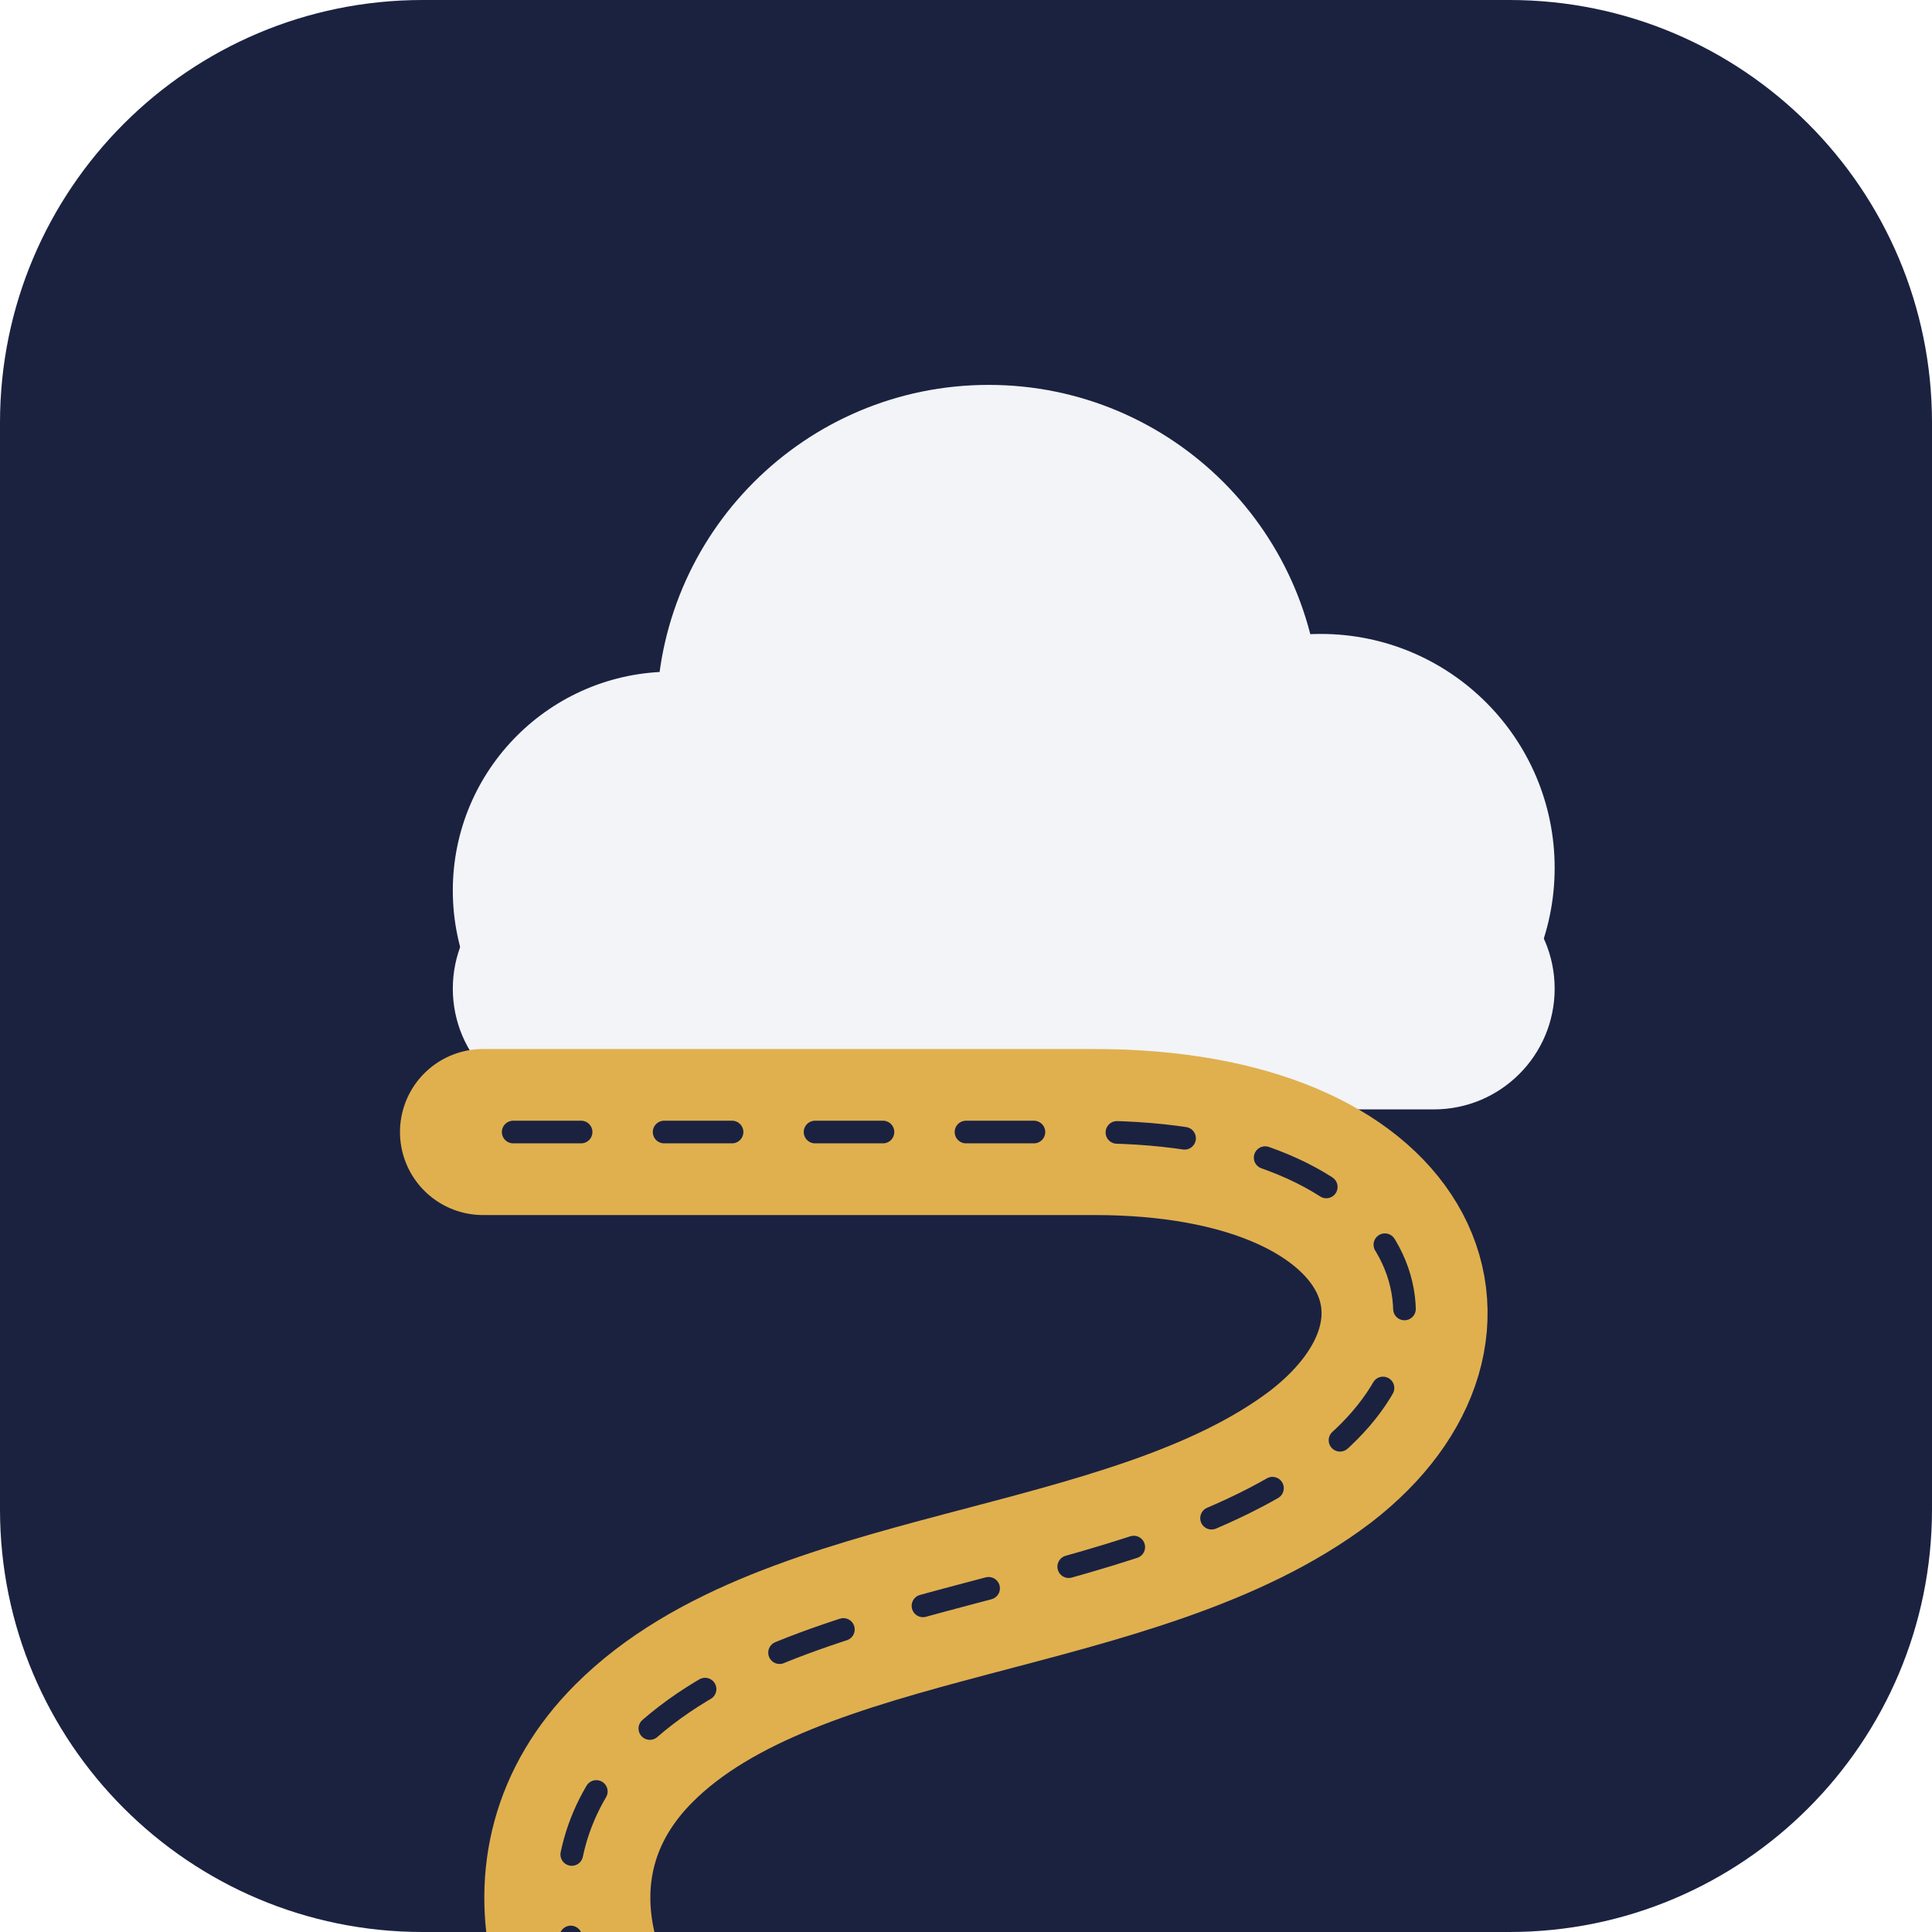
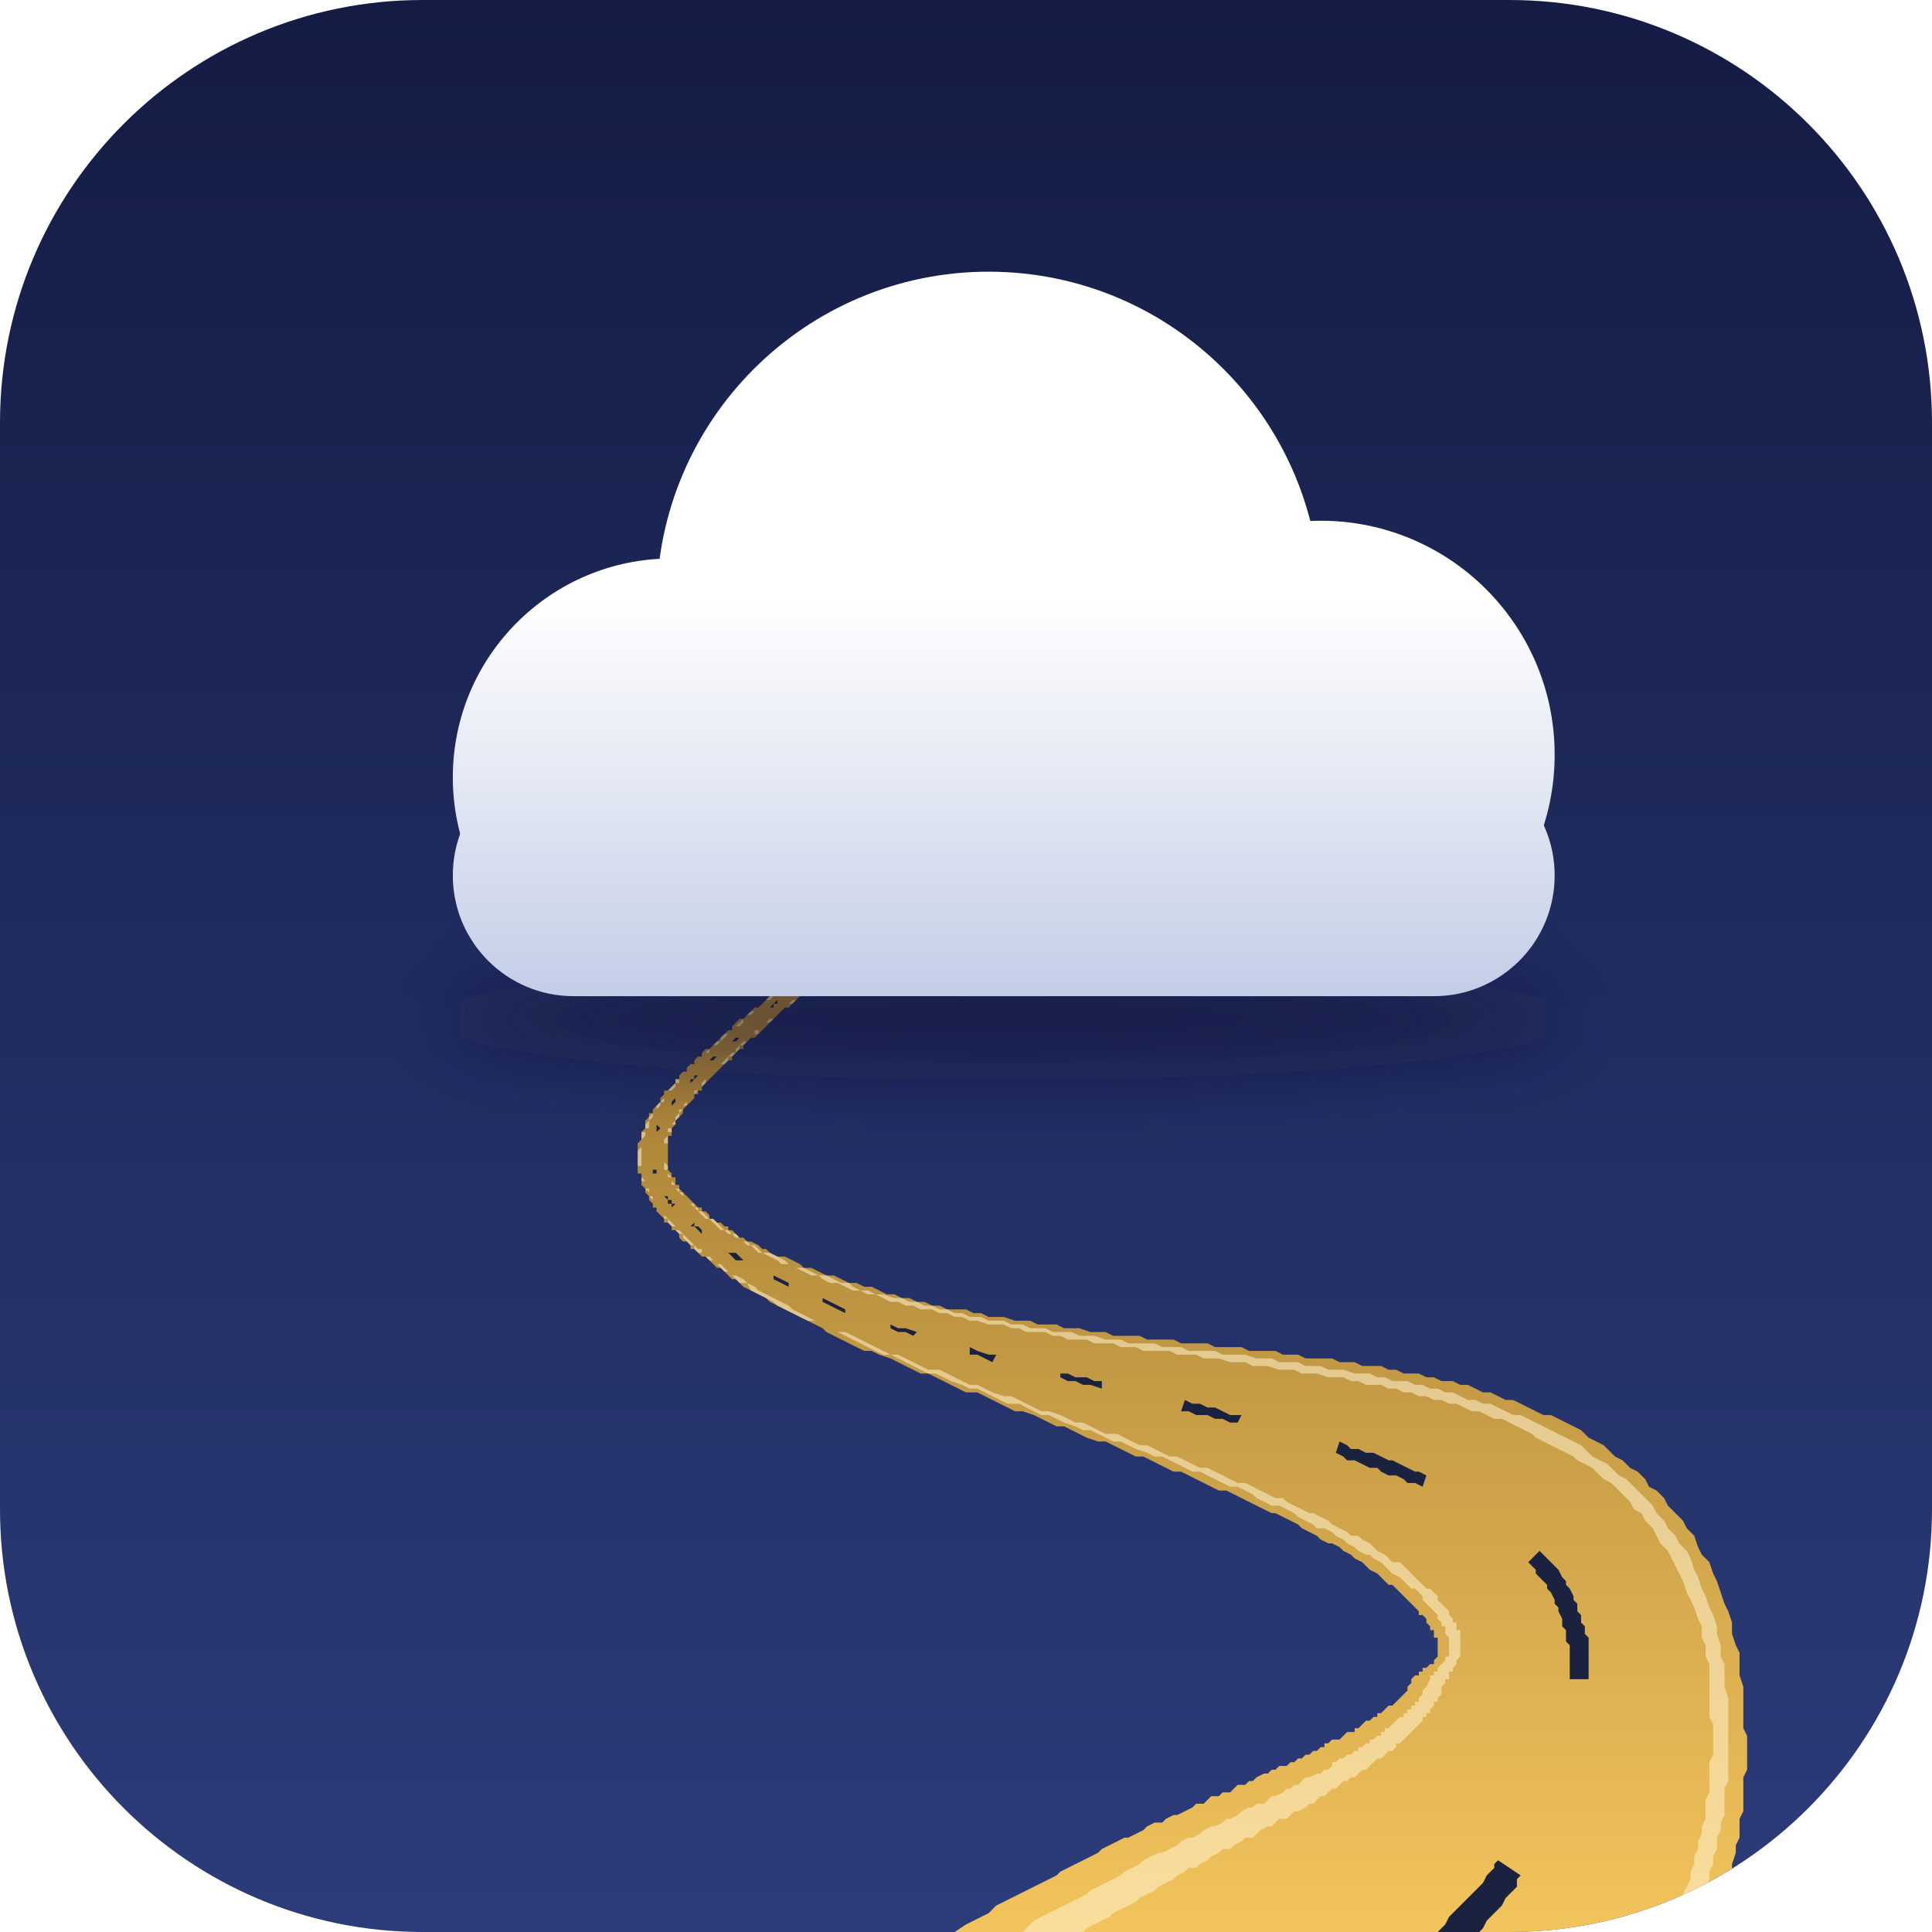
<svg xmlns="http://www.w3.org/2000/svg" viewBox="0 0 512 512">
-   <clipPath id="tile">
-     <rect width="512" height="512" rx="112" />
-   </clipPath>
+   <defs>
+     <clipPath id="tile">
+       <rect width="512" height="512" rx="112" />
+     </clipPath>
+     <linearGradient id="sky" x1="0" y1="0" x2="0" y2="512" gradientUnits="userSpaceOnUse">
+       <stop offset="0" stop-color="#141c44" />
+       <stop offset="1" stop-color="#2c3c7a" />
+     </linearGradient>
+     <linearGradient id="cloud" x1="0" y1="72" x2="0" y2="264" gradientUnits="userSpaceOnUse">
+       <stop offset=".45" stop-color="#fff" />
+       <stop offset="1" stop-color="#c3cde6" />
+     </linearGradient>
+     <linearGradient id="road" x1="0" y1="240" x2="0" y2="512" gradientUnits="userSpaceOnUse">
+       <stop offset="0" stop-color="#9c7630" />
+       <stop offset="1" stop-color="#f2c45c" />
+     </linearGradient>
+     <filter id="soft" x="-20%" y="-100%" width="140%" height="300%">
+       <feGaussianBlur stdDeviation="10" />
+     </filter>
+   </defs>
  <g clip-path="url(#tile)">
-     <rect width="512" height="512" fill="#1B2240" />
-     <g fill="#F2F4F8">
-       <circle cx="178" cy="236" r="58" />
-       <circle cx="262" cy="190" r="88" />
-       <circle cx="350" cy="230" r="62" />
-       <rect x="120" y="230" width="292" height="64" rx="32" />
-     </g>
-     <g fill="none" stroke-linecap="round" stroke-linejoin="round">
-       <path d="M128 300 H290 C372 300 394 352 350 386 C300 424 210 420 168 462 C136 494 150 540 190 572" stroke="#E0B04F" stroke-width="44" />
-       <path d="M128 300 H290 C372 300 394 352 350 386 C300 424 210 420 168 462 C136 494 150 540 190 572" stroke="#1B2240" stroke-width="6" stroke-dasharray="18 22" stroke-dashoffset="-8" />
+     <rect width="512" height="512" fill="url(#sky)" />
+     <g>
+       <path fill="url(#road)" d="M234 238 L233 239 L232 240 L231 241 L230 242 L228 243 L227 244 L226 245 L225 246 L224 247 L223 248 L222 249 L220 250 L219 251 L218 252 L217 253 L216 254 L215 255 L214 256 L213 257 L212 258 L211 258 L210 259 L209 260 L208 261 L207 262 L206 263 L205 263 L204 264 L203 265 L202 266 L201 267 L200 267 L199 268 L198 269 L197 270 L196 270 L195 271 L194 272 L194 273 L193 273 L192 274 L191 275 L190 276 L190 276 L189 277 L188 278 L187 278 L186 279 L186 280 L185 280 L184 281 L184 282 L183 282 L182 283 L182 284 L181 284 L180 285 L180 286 L179 286 L179 287 L178 288 L178 288 L177 289 L176 289 L176 290 L175 291 L175 291 L175 292 L174 293 L174 293 L173 294 L173 295 L172 295 L172 296 L172 296 L171 297 L171 298 L171 298 L171 299 L170 300 L170 300 L170 301 L170 302 L170 302 L169 303 L169 304 L169 304 L169 305 L169 306 L169 307 L169 307 L169 308 L169 309 L169 309 L169 310 L169 311 L170 311 L170 312 L170 313 L170 314 L170 314 L171 315 L171 316 L171 316 L172 317 L172 318 L172 318 L173 319 L173 320 L174 320 L174 321 L175 322 L175 322 L176 323 L176 324 L177 324 L178 325 L178 326 L179 326 L180 327 L180 328 L181 329 L182 329 L183 330 L183 331 L184 331 L185 332 L186 333 L187 333 L188 334 L189 335 L190 336 L191 336 L192 337 L193 338 L194 339 L195 339 L196 340 L197 341 L199 342 L201 343 L203 344 L204 345 L206 346 L208 347 L210 348 L212 349 L214 350 L216 351 L218 352 L219 353 L221 354 L223 355 L225 356 L227 357 L229 358 L231 358 L233 359 L236 360 L238 361 L240 362 L242 363 L244 364 L246 364 L248 365 L250 366 L252 367 L254 368 L256 369 L259 369 L261 370 L263 371 L265 372 L267 373 L269 374 L271 374 L274 375 L276 376 L278 377 L280 378 L282 378 L284 379 L286 380 L288 381 L291 382 L293 382 L295 383 L297 384 L299 385 L301 386 L303 386 L305 387 L307 388 L309 389 L311 390 L313 390 L315 391 L317 392 L319 393 L321 394 L323 395 L325 395 L327 396 L329 397 L331 398 L333 399 L335 400 L337 401 L338 401 L340 402 L342 403 L344 404 L345 405 L347 406 L349 407 L350 408 L352 409 L353 409 L355 410 L356 411 L358 412 L359 413 L361 414 L362 415 L363 416 L365 417 L366 418 L367 419 L368 420 L369 420 L370 421 L371 422 L372 423 L373 424 L374 425 L375 426 L376 427 L376 428 L377 428 L378 429 L378 430 L379 431 L379 432 L380 432 L380 433 L380 434 L381 434 L381 435 L381 436 L381 436 L381 437 L381 437 L381 438 L381 438 L381 439 L381 439 L381 439 L380 440 L380 440 L380 440 L380 441 L380 441 L379 441 L379 441 L379 441 L378 442 L378 442 L378 442 L377 442 L377 442 L377 443 L376 443 L376 443 L376 444 L375 444 L375 444 L374 445 L374 446 L373 447 L373 448 L372 449 L372 449 L371 450 L371 450 L370 451 L370 451 L369 452 L369 452 L368 452 L367 453 L367 453 L366 454 L366 454 L365 454 L365 455 L364 455 L363 456 L363 456 L362 456 L361 457 L361 457 L360 458 L359 458 L359 459 L358 459 L357 459 L356 460 L356 460 L355 461 L354 461 L353 461 L352 462 L351 462 L351 463 L350 463 L349 464 L348 464 L347 465 L346 465 L345 466 L344 466 L343 467 L342 467 L341 468 L339 468 L338 469 L337 469 L336 470 L335 470 L333 471 L332 472 L331 472 L330 473 L328 473 L327 474 L326 475 L324 475 L323 476 L321 476 L320 477 L319 478 L317 478 L316 479 L314 480 L312 481 L311 481 L309 482 L308 483 L306 483 L304 484 L303 485 L301 486 L299 487 L298 487 L296 488 L294 489 L292 490 L291 491 L289 492 L287 493 L285 494 L283 495 L281 496 L280 497 L278 498 L276 499 L274 500 L272 501 L270 502 L268 503 L266 504 L264 505 L262 507 L260 508 L258 509 L256 510 L253 512 L251 513 L249 514 L247 516 L245 517 L243 519 L241 520 L238 522 L236 523 L234 525 L232 527 L230 528 L227 530 L225 532 L223 533 L221 535 L218 537 L216 539 L214 541 L212 543 L209 545 L207 547 L205 549 L202 551 L200 554 L198 556 L196 558 L193 560 L191 563 L189 565 L186 568 L184 570 L182 573 L180 575 L177 578 L175 581 L173 583 L171 586 L168 589 L166 592 L164 594 L408 686 L407 684 L407 683 L406 682 L405 681 L405 680 L404 679 L403 678 L403 677 L402 676 L402 675 L401 673 L401 672 L401 671 L400 670 L400 669 L399 668 L399 667 L399 665 L399 664 L398 663 L398 662 L398 660 L398 659 L398 658 L397 657 L397 655 L397 654 L397 653 L397 651 L397 650 L397 649 L397 647 L397 646 L397 645 L398 643 L398 642 L398 641 L398 639 L398 638 L399 636 L399 635 L399 633 L399 632 L400 631 L400 629 L401 628 L401 626 L401 625 L402 623 L402 622 L403 620 L403 619 L404 617 L404 616 L405 614 L405 613 L406 611 L407 610 L407 608 L408 607 L409 605 L409 603 L410 602 L411 600 L412 599 L412 597 L413 596 L414 594 L415 592 L415 591 L416 589 L417 588 L418 586 L419 584 L419 583 L420 581 L421 580 L422 578 L423 576 L424 575 L425 573 L426 571 L427 570 L427 568 L428 566 L429 565 L430 563 L431 561 L432 560 L433 558 L434 556 L435 554 L436 553 L437 551 L438 549 L438 547 L439 545 L440 544 L441 542 L442 540 L443 538 L444 536 L445 534 L446 532 L446 531 L447 529 L448 527 L449 525 L450 523 L451 521 L451 519 L452 517 L453 515 L454 513 L454 511 L455 509 L456 506 L456 504 L457 502 L458 500 L458 498 L459 496 L459 494 L460 491 L460 489 L461 487 L461 485 L461 482 L462 480 L462 478 L462 476 L462 473 L462 471 L463 469 L463 466 L463 464 L463 462 L463 460 L462 458 L462 456 L462 453 L462 450 L462 447 L461 444 L461 441 L461 438 L460 436 L459 433 L459 430 L458 427 L457 425 L456 422 L455 419 L454 417 L453 414 L451 412 L450 410 L449 407 L447 405 L446 403 L444 401 L442 399 L441 397 L439 395 L437 394 L436 392 L434 390 L432 389 L430 387 L428 386 L426 384 L425 383 L423 382 L421 381 L419 379 L417 378 L415 377 L413 376 L411 375 L409 375 L407 374 L405 373 L403 372 L401 371 L399 371 L397 370 L395 369 L393 369 L391 368 L389 367 L387 367 L385 366 L382 366 L380 365 L378 365 L376 364 L374 364 L372 364 L370 363 L368 363 L366 362 L364 362 L361 362 L359 361 L357 361 L355 361 L353 360 L351 360 L348 360 L346 360 L344 359 L342 359 L340 359 L338 358 L335 358 L333 358 L331 358 L329 357 L326 357 L324 357 L322 357 L320 356 L318 356 L315 356 L313 356 L311 355 L309 355 L306 355 L304 355 L302 354 L300 354 L297 354 L295 354 L293 353 L291 353 L289 353 L286 352 L284 352 L282 352 L280 351 L277 351 L275 351 L273 350 L271 350 L269 350 L266 349 L264 349 L262 349 L260 348 L258 348 L256 347 L253 347 L251 347 L249 346 L247 346 L245 345 L243 345 L241 344 L239 344 L237 343 L235 343 L233 342 L231 341 L229 341 L227 340 L225 340 L223 339 L221 338 L219 338 L217 337 L215 336 L213 336 L212 335 L210 334 L208 333 L206 333 L204 332 L203 331 L202 331 L201 330 L199 329 L198 329 L197 328 L196 328 L195 327 L194 326 L193 326 L193 325 L192 325 L191 324 L190 324 L189 323 L188 323 L188 322 L187 321 L186 321 L186 320 L185 320 L184 319 L184 319 L183 318 L183 318 L182 317 L182 317 L181 316 L181 316 L180 315 L180 315 L180 314 L179 314 L179 313 L179 313 L179 312 L178 312 L178 312 L178 311 L178 311 L177 310 L177 310 L177 309 L177 309 L177 309 L177 308 L177 308 L177 307 L177 307 L177 306 L177 306 L177 306 L177 305 L177 305 L177 304 L177 304 L177 303 L177 303 L177 302 L177 302 L177 302 L177 301 L178 301 L178 300 L178 300 L178 299 L179 298 L179 298 L179 297 L179 297 L180 296 L180 296 L181 295 L181 295 L181 294 L182 293 L182 293 L183 292 L183 292 L184 291 L184 290 L185 290 L185 289 L186 289 L186 288 L187 287 L187 287 L188 286 L189 285 L189 285 L190 284 L191 283 L191 283 L192 282 L193 281 L194 281 L194 280 L195 279 L196 278 L197 278 L197 277 L198 276 L199 275 L200 275 L201 274 L202 273 L203 272 L203 272 L204 271 L205 270 L206 269 L207 268 L208 267 L209 267 L210 266 L211 265 L212 264 L213 263 L214 262 L215 261 L216 261 L217 260 L218 259 L219 258 L220 257 L221 256 L223 255 L224 254 L225 253 L226 252 L227 251 L228 250 L229 249 L231 248 L232 247 L233 246 L234 245 L235 244 L236 243 L238 242Z" />
+       <path fill="#fff3d0" opacity=".55" d="M235 238 L233 239 L232 240 L231 241 L230 243 L229 244 L227 245 L226 246 L225 247 L224 248 L223 249 L222 249 L221 250 L219 251 L218 252 L217 253 L216 254 L215 255 L214 256 L213 257 L212 258 L211 259 L210 259 L209 260 L208 261 L207 262 L206 263 L205 264 L204 264 L203 265 L202 266 L201 267 L200 268 L199 268 L198 269 L197 270 L196 271 L196 271 L195 272 L194 273 L193 274 L192 274 L191 275 L191 276 L190 276 L189 277 L188 278 L187 279 L187 279 L186 280 L185 281 L185 281 L184 282 L183 283 L183 283 L182 284 L181 285 L181 285 L180 286 L179 286 L179 287 L178 288 L178 288 L177 289 L177 290 L176 290 L176 291 L175 292 L175 292 L174 293 L174 293 L174 294 L173 295 L173 295 L172 296 L172 297 L172 297 L171 298 L171 299 L171 299 L171 300 L170 300 L170 301 L170 302 L170 302 L170 303 L170 304 L170 304 L169 305 L169 306 L169 307 L169 307 L169 308 L169 309 L170 309 L170 310 L170 311 L170 311 L170 312 L170 313 L171 313 L171 314 L171 315 L171 315 L172 316 L172 317 L172 317 L173 318 L173 319 L174 319 L174 320 L175 321 L175 321 L176 322 L176 323 L177 323 L177 324 L178 325 L179 325 L179 326 L180 327 L181 327 L181 328 L182 329 L183 330 L184 330 L184 331 L185 332 L186 332 L187 333 L188 334 L189 334 L190 335 L191 336 L192 337 L193 337 L194 338 L195 339 L196 340 L198 340 L199 342 L201 343 L203 344 L205 345 L206 346 L208 347 L210 348 L212 349 L214 350 L216 350 L218 351 L220 352 L222 353 L224 354 L226 355 L228 356 L230 357 L232 358 L234 359 L236 359 L238 360 L240 361 L242 362 L244 363 L246 364 L248 364 L250 365 L252 366 L255 367 L257 368 L259 368 L261 369 L263 370 L265 371 L267 372 L270 372 L272 373 L274 374 L276 375 L278 375 L280 376 L282 377 L285 378 L287 379 L289 379 L291 380 L293 381 L295 382 L297 382 L299 383 L301 384 L304 385 L306 386 L308 386 L310 387 L312 388 L314 389 L316 390 L318 390 L320 391 L322 392 L324 393 L326 394 L328 394 L330 395 L332 396 L333 397 L335 398 L337 399 L339 399 L341 400 L343 401 L344 402 L346 403 L348 404 L349 405 L351 405 L353 406 L354 407 L356 408 L357 409 L359 410 L360 411 L362 412 L363 412 L364 413 L366 414 L367 415 L368 416 L369 417 L371 418 L372 419 L373 420 L374 421 L375 421 L376 422 L377 423 L377 424 L378 425 L379 426 L380 427 L380 427 L381 428 L381 429 L382 430 L382 431 L383 431 L383 432 L383 433 L383 433 L384 434 L384 435 L384 435 L384 436 L384 436 L384 437 L384 437 L384 438 L384 438 L384 438 L384 439 L383 439 L383 440 L383 440 L383 440 L383 440 L382 441 L382 441 L382 441 L381 442 L381 442 L381 443 L381 443 L380 443 L380 444 L379 444 L379 445 L379 445 L378 447 L377 448 L377 449 L377 449 L376 450 L376 451 L375 451 L375 452 L374 452 L374 453 L373 453 L373 454 L372 454 L372 455 L371 455 L370 456 L370 456 L369 457 L369 457 L368 458 L367 458 L367 459 L366 459 L366 460 L365 460 L364 461 L363 461 L363 462 L362 462 L361 463 L360 463 L360 464 L359 464 L358 465 L357 465 L356 466 L355 466 L354 467 L353 467 L353 468 L352 469 L351 469 L350 470 L349 470 L347 471 L346 471 L345 472 L344 473 L343 473 L342 474 L341 474 L340 475 L338 476 L337 476 L336 477 L335 478 L333 478 L332 479 L331 479 L329 480 L328 481 L326 482 L325 482 L324 483 L322 484 L321 484 L319 485 L318 486 L316 487 L315 487 L313 488 L312 489 L310 490 L308 491 L307 491 L305 492 L303 493 L302 494 L300 495 L298 496 L297 497 L295 498 L293 499 L291 500 L289 501 L288 502 L286 503 L284 504 L282 505 L280 506 L278 507 L276 508 L274 509 L273 510 L271 512 L269 513 L267 514 L265 515 L263 517 L261 518 L259 519 L257 521 L255 522 L253 523 L250 525 L248 526 L246 528 L244 529 L242 531 L240 533 L238 534 L236 536 L234 538 L232 540 L229 541 L227 543 L225 545 L223 547 L221 549 L219 551 L217 553 L214 555 L212 557 L210 559 L208 561 L206 564 L204 566 L201 568 L199 571 L197 573 L195 575 L193 578 L191 580 L189 583 L187 586 L185 588 L182 591 L180 594 L178 597 L176 599 L189 603 L190 601 L192 598 L194 596 L196 593 L198 591 L200 588 L202 586 L204 583 L206 581 L208 578 L210 576 L212 574 L214 571 L216 569 L218 567 L220 565 L222 563 L224 561 L226 559 L228 557 L230 555 L232 553 L234 551 L236 549 L238 547 L240 546 L242 544 L244 542 L246 541 L248 539 L250 537 L252 536 L254 534 L256 533 L258 531 L260 530 L262 528 L264 527 L266 525 L268 524 L270 523 L272 521 L274 520 L276 519 L277 518 L279 517 L281 515 L283 514 L285 513 L287 512 L288 511 L290 510 L292 509 L294 508 L295 507 L297 506 L299 505 L301 504 L302 503 L304 502 L306 501 L307 500 L309 499 L311 498 L312 497 L314 496 L315 495 L317 495 L318 494 L320 493 L321 492 L323 491 L324 490 L326 490 L327 489 L329 488 L330 487 L332 487 L333 486 L334 485 L336 484 L337 484 L338 483 L339 482 L341 482 L342 481 L343 480 L344 480 L346 479 L347 478 L348 478 L349 477 L350 476 L351 476 L352 475 L353 474 L354 474 L355 473 L356 472 L357 472 L358 471 L359 471 L360 470 L361 469 L362 469 L363 468 L363 468 L364 467 L365 466 L366 466 L367 465 L367 465 L368 464 L369 464 L370 463 L370 462 L371 462 L372 461 L372 461 L373 460 L373 460 L374 459 L375 458 L375 458 L376 457 L376 457 L377 456 L377 455 L378 455 L378 454 L379 454 L379 453 L380 452 L380 451 L381 451 L381 450 L382 449 L382 449 L382 447 L383 446 L383 445 L384 445 L384 444 L384 443 L385 443 L385 442 L385 442 L386 441 L386 441 L386 440 L386 440 L386 440 L387 439 L387 439 L387 438 L387 438 L387 437 L387 437 L387 436 L387 436 L387 435 L387 435 L387 434 L387 434 L387 433 L387 432 L386 432 L386 431 L386 430 L385 430 L385 429 L384 428 L384 427 L383 426 L383 426 L382 425 L381 424 L381 423 L380 422 L379 421 L378 421 L377 420 L376 419 L375 418 L374 417 L373 416 L372 415 L371 414 L369 414 L368 413 L367 412 L365 411 L364 410 L363 409 L361 408 L360 407 L358 407 L357 406 L355 405 L353 404 L352 403 L350 402 L348 401 L347 401 L345 400 L343 399 L341 398 L340 397 L338 397 L336 396 L334 395 L332 394 L330 393 L328 393 L326 392 L324 391 L322 390 L320 389 L318 389 L316 388 L314 387 L312 386 L310 386 L308 385 L306 384 L304 383 L302 383 L300 382 L298 381 L296 380 L293 380 L291 379 L289 378 L287 377 L285 377 L283 376 L281 375 L278 374 L276 374 L274 373 L272 372 L270 371 L268 370 L266 370 L263 369 L261 368 L259 367 L257 367 L255 366 L253 365 L251 364 L249 363 L246 363 L244 362 L242 361 L240 360 L238 359 L236 359 L234 358 L232 357 L230 356 L228 355 L226 354 L224 353 L222 353 L220 352 L218 351 L216 350 L214 349 L212 348 L210 347 L209 346 L207 345 L205 344 L203 343 L201 342 L200 341 L198 340 L197 339 L195 338 L194 338 L193 337 L192 336 L191 335 L190 335 L189 334 L188 333 L187 333 L186 332 L186 331 L185 331 L184 330 L183 329 L182 328 L182 328 L181 327 L180 326 L179 326 L179 325 L178 324 L178 324 L177 323 L176 322 L176 322 L175 321 L175 321 L174 320 L174 319 L173 319 L173 318 L173 317 L172 317 L172 316 L172 315 L171 315 L171 314 L171 313 L171 313 L170 312 L170 311 L170 311 L170 310 L170 309 L170 309 L170 308 L170 307 L170 307 L170 306 L170 305 L170 305 L170 304 L170 303 L170 303 L170 302 L171 301 L171 301 L171 300 L171 299 L172 299 L172 298 L172 297 L172 297 L173 296 L173 295 L173 295 L174 294 L174 294 L175 293 L175 292 L176 292 L176 291 L176 290 L177 290 L177 289 L178 289 L179 288 L179 287 L180 287 L180 286 L181 285 L181 285 L182 284 L183 283 L183 283 L184 282 L185 281 L185 281 L186 280 L187 279 L188 279 L188 278 L189 277 L190 277 L191 276 L192 275 L192 275 L193 274 L194 273 L195 272 L196 272 L197 271 L197 270 L198 269 L199 269 L200 268 L201 267 L202 266 L203 265 L204 265 L205 264 L206 263 L207 262 L208 261 L209 261 L210 260 L211 259 L212 258 L213 257 L214 256 L215 255 L216 254 L217 253 L219 253 L220 252 L221 251 L222 250 L223 249 L224 248 L225 247 L226 246 L228 245 L229 244 L230 243 L231 242 L232 241 L233 240 L235 239Z M237 241 L236 243 L235 244 L234 245 L233 246 L231 247 L230 248 L229 249 L228 250 L227 251 L226 252 L224 253 L223 254 L222 255 L221 256 L220 257 L219 257 L218 258 L217 259 L216 260 L215 261 L214 262 L213 263 L212 264 L211 265 L210 265 L209 266 L208 267 L207 268 L206 269 L205 270 L204 270 L203 271 L202 272 L201 273 L200 273 L200 274 L199 275 L198 276 L197 276 L196 277 L195 278 L195 279 L194 279 L193 280 L192 281 L192 281 L191 282 L190 283 L190 284 L189 284 L188 285 L188 286 L187 286 L186 287 L186 288 L185 288 L185 289 L184 289 L184 290 L183 291 L183 291 L182 292 L182 292 L181 293 L181 294 L180 294 L180 295 L180 295 L179 296 L179 296 L179 297 L178 298 L178 298 L178 299 L177 299 L177 300 L177 300 L177 301 L177 301 L176 302 L176 302 L176 303 L176 303 L176 304 L176 304 L176 305 L176 305 L176 306 L176 306 L176 306 L176 307 L176 307 L176 308 L176 308 L176 309 L176 309 L176 310 L177 310 L177 311 L177 311 L177 311 L177 312 L178 312 L178 313 L178 313 L178 314 L179 314 L179 315 L179 315 L180 316 L180 316 L181 317 L181 317 L182 318 L182 318 L183 319 L183 319 L184 320 L184 320 L185 321 L186 322 L186 322 L187 323 L188 323 L189 324 L189 324 L190 325 L191 326 L192 326 L193 327 L194 327 L195 328 L196 328 L197 329 L198 330 L199 330 L200 331 L201 332 L202 332 L204 333 L206 334 L207 335 L209 335 L211 336 L213 337 L215 338 L217 338 L218 339 L220 340 L222 340 L224 341 L226 342 L228 342 L230 343 L232 343 L234 344 L236 345 L238 345 L240 346 L242 346 L244 347 L247 347 L249 348 L251 348 L253 349 L255 349 L257 350 L259 350 L262 351 L264 351 L266 351 L268 352 L270 352 L272 353 L275 353 L277 353 L279 354 L281 354 L283 355 L286 355 L288 355 L290 356 L292 356 L295 356 L297 357 L299 357 L301 357 L303 358 L306 358 L308 358 L310 358 L312 359 L315 359 L317 359 L319 360 L321 360 L323 360 L326 361 L328 361 L330 361 L332 362 L334 362 L336 362 L339 363 L341 363 L343 363 L345 364 L347 364 L349 364 L352 365 L354 365 L356 365 L358 366 L360 366 L362 367 L364 367 L366 367 L368 368 L370 368 L372 369 L374 369 L376 370 L378 370 L380 371 L382 371 L384 372 L386 372 L388 373 L390 374 L392 374 L394 375 L396 376 L398 376 L400 377 L402 378 L404 379 L406 380 L407 381 L409 382 L411 383 L413 384 L415 385 L417 386 L418 387 L420 388 L422 389 L424 391 L425 392 L427 393 L429 395 L430 396 L432 398 L433 400 L435 401 L436 403 L438 405 L439 407 L440 409 L442 411 L443 413 L444 415 L445 417 L446 419 L447 422 L448 424 L449 426 L450 429 L451 431 L451 434 L452 436 L452 439 L453 441 L453 444 L453 447 L453 449 L453 452 L453 455 L454 457 L454 458 L454 460 L454 463 L454 465 L453 467 L453 469 L453 471 L453 473 L453 475 L452 477 L452 479 L452 482 L451 484 L451 486 L450 488 L450 490 L449 492 L449 494 L448 496 L448 498 L447 500 L446 502 L446 503 L445 505 L444 507 L443 509 L443 511 L442 513 L441 515 L440 517 L440 518 L439 520 L438 522 L437 524 L436 525 L435 527 L434 529 L434 531 L433 532 L432 534 L431 536 L430 537 L429 539 L428 541 L427 542 L426 544 L425 546 L424 547 L423 549 L422 551 L421 552 L420 554 L420 555 L419 557 L418 558 L417 560 L416 562 L415 563 L414 565 L413 566 L412 568 L411 569 L410 571 L409 572 L408 574 L407 575 L407 577 L406 578 L405 580 L404 581 L403 583 L402 584 L401 586 L400 587 L400 589 L399 590 L398 592 L397 593 L396 595 L396 596 L395 598 L394 599 L393 601 L393 602 L392 604 L391 605 L391 607 L390 608 L389 610 L389 611 L388 612 L388 614 L387 615 L386 617 L386 618 L385 620 L385 621 L384 622 L384 624 L384 625 L383 627 L383 628 L382 629 L382 631 L382 632 L381 634 L381 635 L381 636 L381 638 L380 639 L380 640 L380 642 L380 643 L380 645 L380 646 L379 647 L379 649 L379 650 L379 651 L379 652 L379 654 L379 655 L379 656 L380 658 L380 659 L380 660 L380 661 L380 663 L380 664 L381 665 L381 666 L381 668 L381 669 L382 670 L382 671 L382 672 L383 674 L383 675 L383 677 L396 681 L395 679 L395 678 L394 677 L394 676 L393 675 L393 674 L392 673 L392 672 L391 670 L391 669 L391 668 L390 667 L390 666 L390 664 L390 663 L389 662 L389 661 L389 660 L389 658 L389 657 L389 656 L389 654 L389 653 L389 652 L389 651 L389 649 L389 648 L389 647 L389 645 L389 644 L389 643 L389 641 L389 640 L390 639 L390 637 L390 636 L390 634 L391 633 L391 632 L391 630 L392 629 L392 627 L392 626 L393 624 L393 623 L394 621 L394 620 L395 619 L395 617 L396 616 L396 614 L397 613 L398 611 L398 610 L399 608 L399 607 L400 605 L401 604 L402 602 L402 601 L403 599 L404 598 L404 596 L405 595 L406 593 L407 592 L408 590 L408 589 L409 587 L410 585 L411 584 L412 582 L413 581 L413 579 L414 578 L415 576 L416 574 L417 573 L418 571 L419 570 L420 568 L421 566 L422 565 L423 563 L423 562 L424 560 L425 558 L426 557 L427 555 L428 553 L429 552 L430 550 L431 548 L432 547 L433 545 L434 543 L435 541 L436 540 L436 538 L437 536 L438 534 L439 533 L440 531 L441 529 L442 527 L443 525 L443 523 L444 522 L445 520 L446 518 L447 516 L447 514 L448 512 L449 510 L450 508 L450 506 L451 504 L452 502 L452 500 L453 498 L453 496 L454 494 L454 492 L455 490 L455 487 L456 485 L456 483 L457 481 L457 479 L457 477 L457 474 L458 472 L458 470 L458 468 L458 466 L458 463 L458 461 L458 459 L458 457 L458 455 L458 452 L458 450 L457 447 L457 444 L457 441 L456 439 L456 436 L455 433 L455 431 L454 428 L453 426 L452 423 L451 421 L450 418 L449 416 L448 413 L447 411 L445 409 L444 407 L442 405 L441 403 L439 401 L438 399 L436 397 L435 396 L433 394 L431 392 L429 391 L428 390 L426 388 L424 387 L422 386 L420 384 L419 383 L417 382 L415 381 L413 380 L411 379 L409 378 L407 377 L405 376 L403 375 L401 375 L399 374 L397 373 L395 372 L393 372 L391 371 L389 371 L387 370 L385 369 L383 369 L381 368 L379 368 L377 367 L375 367 L373 366 L371 366 L369 366 L367 365 L365 365 L363 364 L361 364 L359 364 L356 363 L354 363 L352 363 L350 362 L348 362 L346 362 L344 361 L341 361 L339 361 L337 360 L335 360 L333 360 L330 359 L328 359 L326 359 L324 359 L322 358 L319 358 L317 358 L315 358 L313 357 L310 357 L308 357 L306 356 L304 356 L302 356 L299 356 L297 355 L295 355 L293 355 L290 354 L288 354 L286 354 L284 353 L282 353 L279 353 L277 352 L275 352 L273 352 L271 351 L268 351 L266 350 L264 350 L262 350 L260 349 L257 349 L255 348 L253 348 L251 347 L249 347 L247 346 L245 346 L243 345 L241 345 L239 344 L237 344 L234 343 L232 343 L230 342 L228 342 L226 341 L225 340 L223 340 L221 339 L219 338 L217 338 L215 337 L213 336 L211 336 L209 335 L208 334 L206 333 L204 332 L202 332 L201 331 L200 330 L199 330 L198 329 L197 329 L196 328 L195 327 L194 327 L193 326 L192 326 L191 325 L191 325 L190 324 L189 323 L188 323 L187 322 L187 322 L186 321 L185 321 L185 320 L184 320 L184 319 L183 319 L182 318 L182 318 L181 317 L181 317 L181 316 L180 316 L180 315 L179 315 L179 314 L179 314 L178 313 L178 313 L178 312 L178 312 L177 311 L177 311 L177 310 L177 310 L177 310 L177 309 L177 309 L176 308 L176 308 L176 307 L176 307 L176 306 L176 306 L176 306 L176 305 L176 305 L176 304 L176 304 L176 303 L177 303 L177 302 L177 302 L177 301 L177 301 L177 300 L178 300 L178 299 L178 299 L178 298 L179 298 L179 297 L179 297 L180 296 L180 296 L180 295 L181 294 L181 294 L181 293 L182 293 L182 292 L183 291 L183 291 L184 290 L184 290 L185 289 L185 288 L186 288 L187 287 L187 286 L188 286 L188 285 L189 284 L190 284 L190 283 L191 282 L192 282 L193 281 L193 280 L194 280 L195 279 L196 278 L196 277 L197 277 L198 276 L199 275 L200 274 L201 274 L201 273 L202 272 L203 271 L204 271 L205 270 L206 269 L207 268 L208 267 L209 266 L210 266 L211 265 L212 264 L213 263 L214 262 L215 261 L216 260 L217 259 L218 259 L219 258 L220 257 L221 256 L222 255 L224 254 L225 253 L226 252 L227 251 L228 250 L229 249 L230 248 L232 247 L233 246 L234 245 L235 244 L236 243 L237 242Z" />
+       <path fill="#1B2240" d="M221 253 L220 254 L220 254 L221 253Z M216 257 L215 258 L216 258 L217 257Z M211 261 L210 262 L210 262 L211 261Z M206 265 L205 266 L204 267 L205 267 L205 266 L206 266Z M201 270 L200 271 L199 272 L199 272 L200 271 L201 270Z M195 275 L195 275 L194 276 L194 276 L195 276 L196 275Z M190 280 L189 280 L188 281 L189 281 L189 281 L190 280Z M184 285 L184 286 L183 286 L183 287 L183 287 L183 287 L184 286 L185 285Z M179 291 L178 292 L178 293 L178 293 L178 293 L178 293 L179 292 L179 292Z M174 298 L174 299 L174 300 L174 300 L174 301 L173 301 L174 301 L174 301 L174 300 L174 300 L175 299 L175 299Z M173 307 L173 308 L173 308 L173 309 L173 309 L173 310 L173 310 L173 311 L174 311 L174 310 L173 310 L173 309 L173 309 L173 308 L173 308 L173 307Z M176 317 L176 317 L177 318 L177 319 L178 319 L178 320 L179 319 L178 319 L178 318 L177 318 L177 317 L176 317Z M183 325 L184 325 L185 326 L185 326 L186 327 L186 327 L186 326 L185 325 L184 325 L184 324Z M193 332 L194 333 L195 334 L196 334 L197 334 L196 333 L195 332 L194 332Z M205 339 L207 340 L209 341 L209 340 L207 339 L205 338Z M218 345 L220 346 L222 347 L224 348 L224 347 L222 346 L220 345 L218 344Z M236 352 L238 353 L240 353 L242 354 L243 353 L240 352 L238 352 L236 351Z M257 359 L259 359 L261 360 L263 361 L264 359 L262 359 L259 358 L257 357Z M281 365 L283 366 L285 366 L287 367 L289 367 L292 368 L292 366 L290 366 L288 365 L285 365 L283 364 L281 364Z M313 374 L315 374 L317 375 L320 375 L322 376 L324 376 L326 377 L328 377 L329 375 L326 375 L324 374 L322 373 L320 373 L318 372 L316 372 L314 371Z M354 385 L356 386 L357 387 L359 387 L361 388 L363 389 L365 389 L366 390 L368 391 L370 391 L372 392 L373 393 L375 393 L377 394 L378 391 L376 390 L375 390 L373 389 L371 388 L369 387 L368 387 L366 386 L364 385 L362 385 L360 384 L358 384 L357 383 L355 382Z M405 414 L406 415 L407 416 L407 417 L408 418 L409 419 L410 420 L410 421 L411 422 L412 424 L412 425 L413 426 L413 427 L414 429 L414 430 L414 431 L415 432 L415 434 L415 435 L416 436 L416 438 L416 439 L416 441 L416 442 L416 444 L416 445 L421 445 L421 444 L421 442 L421 440 L421 439 L421 437 L421 436 L421 434 L420 433 L420 431 L419 430 L419 428 L418 427 L418 425 L417 424 L417 423 L416 421 L415 420 L415 419 L414 418 L413 416 L412 415 L411 414 L410 413 L409 412 L408 411Z M397 493 L396 494 L396 495 L395 496 L394 497 L393 499 L392 500 L391 501 L390 502 L389 503 L388 504 L387 505 L386 506 L385 507 L384 508 L383 510 L382 511 L381 512 L380 513 L379 514 L378 515 L376 516 L375 517 L374 518 L373 519 L372 521 L371 522 L370 523 L368 524 L367 525 L366 526 L365 527 L364 528 L363 529 L361 531 L360 532 L359 533 L358 534 L356 535 L355 536 L362 544 L363 542 L365 541 L366 540 L367 539 L368 538 L369 536 L370 535 L372 534 L373 533 L374 532 L375 531 L376 529 L377 528 L378 527 L380 526 L381 525 L382 523 L383 522 L384 521 L385 520 L386 519 L387 518 L388 516 L389 515 L390 514 L391 513 L392 512 L393 511 L394 509 L395 508 L396 507 L397 506 L398 505 L399 503 L400 502 L401 501 L402 500 L402 498 L403 497Z M295 603 L294 605 L293 607 L292 609 L291 610 L290 612 L289 614 L288 616 L287 618 L286 619 L285 621 L284 623 L283 625 L282 627 L282 629 L281 631 L280 633 L279 635 L278 637 L294 643 L295 641 L295 639 L296 637 L297 635 L297 634 L298 632 L299 630 L300 628 L300 626 L301 625 L302 623 L303 621 L304 619 L304 618 L305 616 L306 614 L307 613 L308 611Z" />
+       <ellipse cx="266" cy="270" rx="150" ry="16" fill="#0b1030" opacity=".45" filter="url(#soft)" />
+       <g fill="url(#cloud)">
+         <circle cx="178" cy="206" r="58" />
+         <circle cx="262" cy="160" r="88" />
+         <circle cx="350" cy="200" r="62" />
+         <rect x="120" y="200" width="292" height="64" rx="32" />
+       </g>
    </g>
  </g>
</svg>
